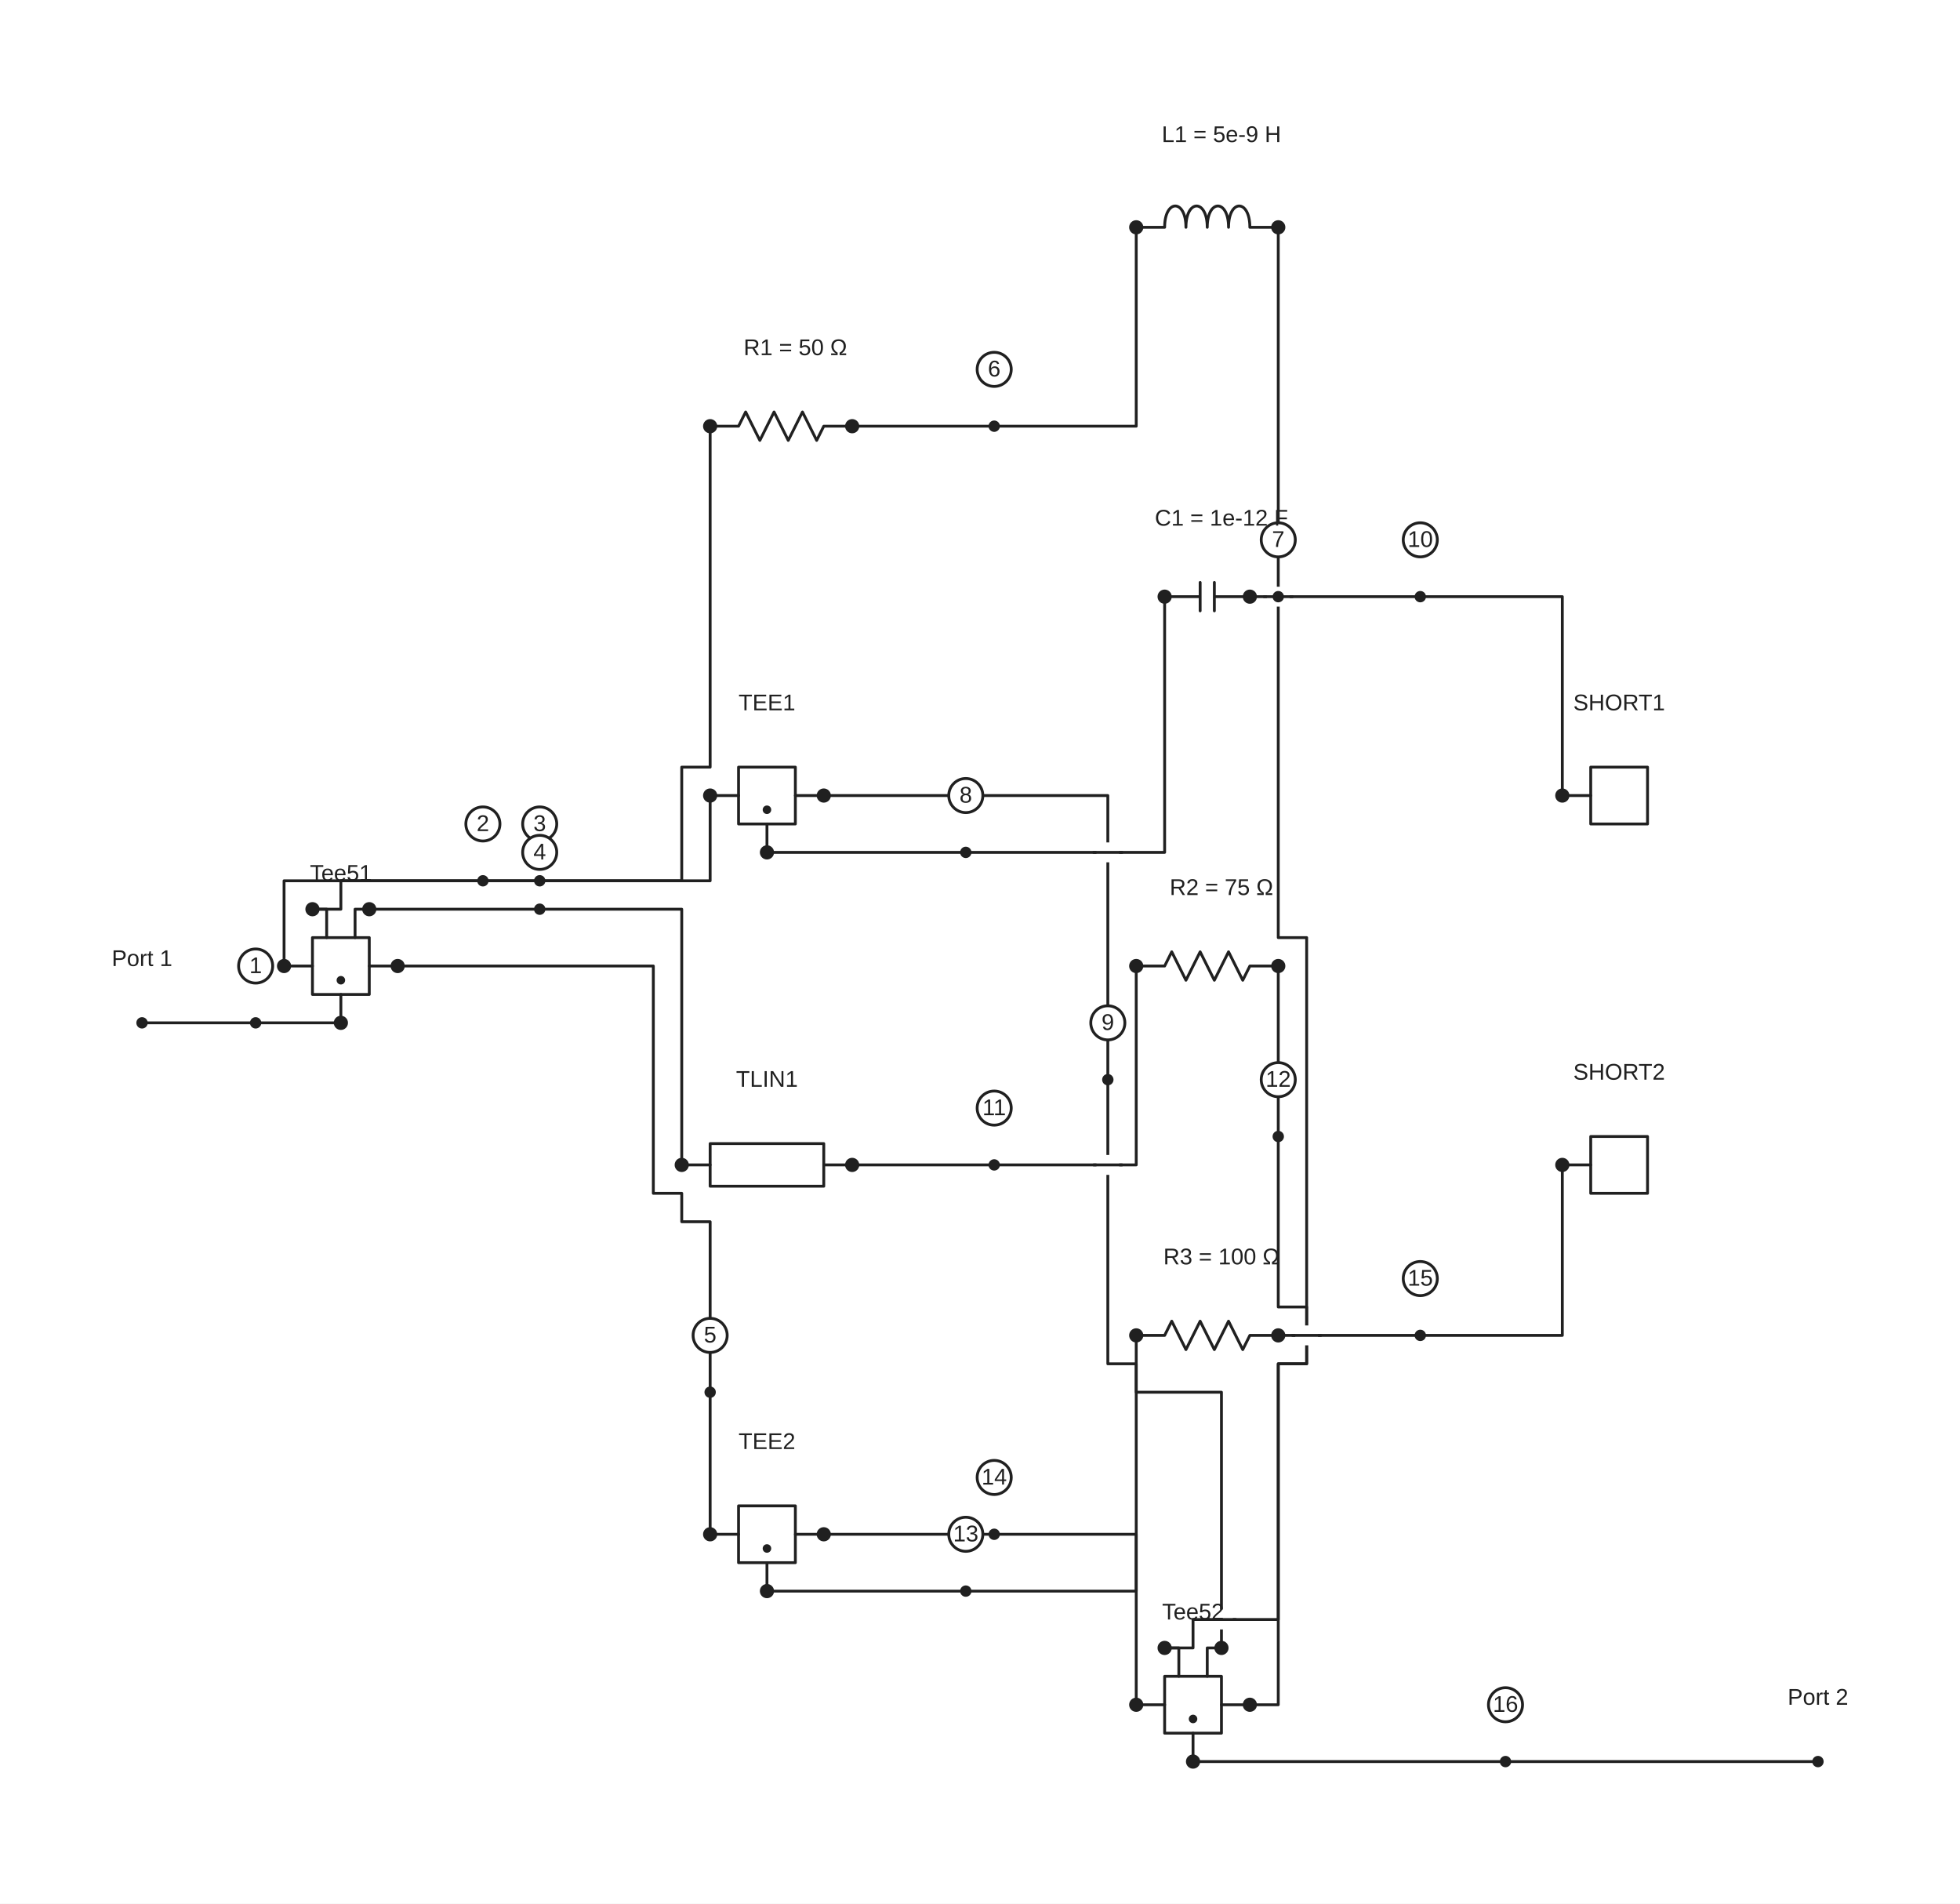
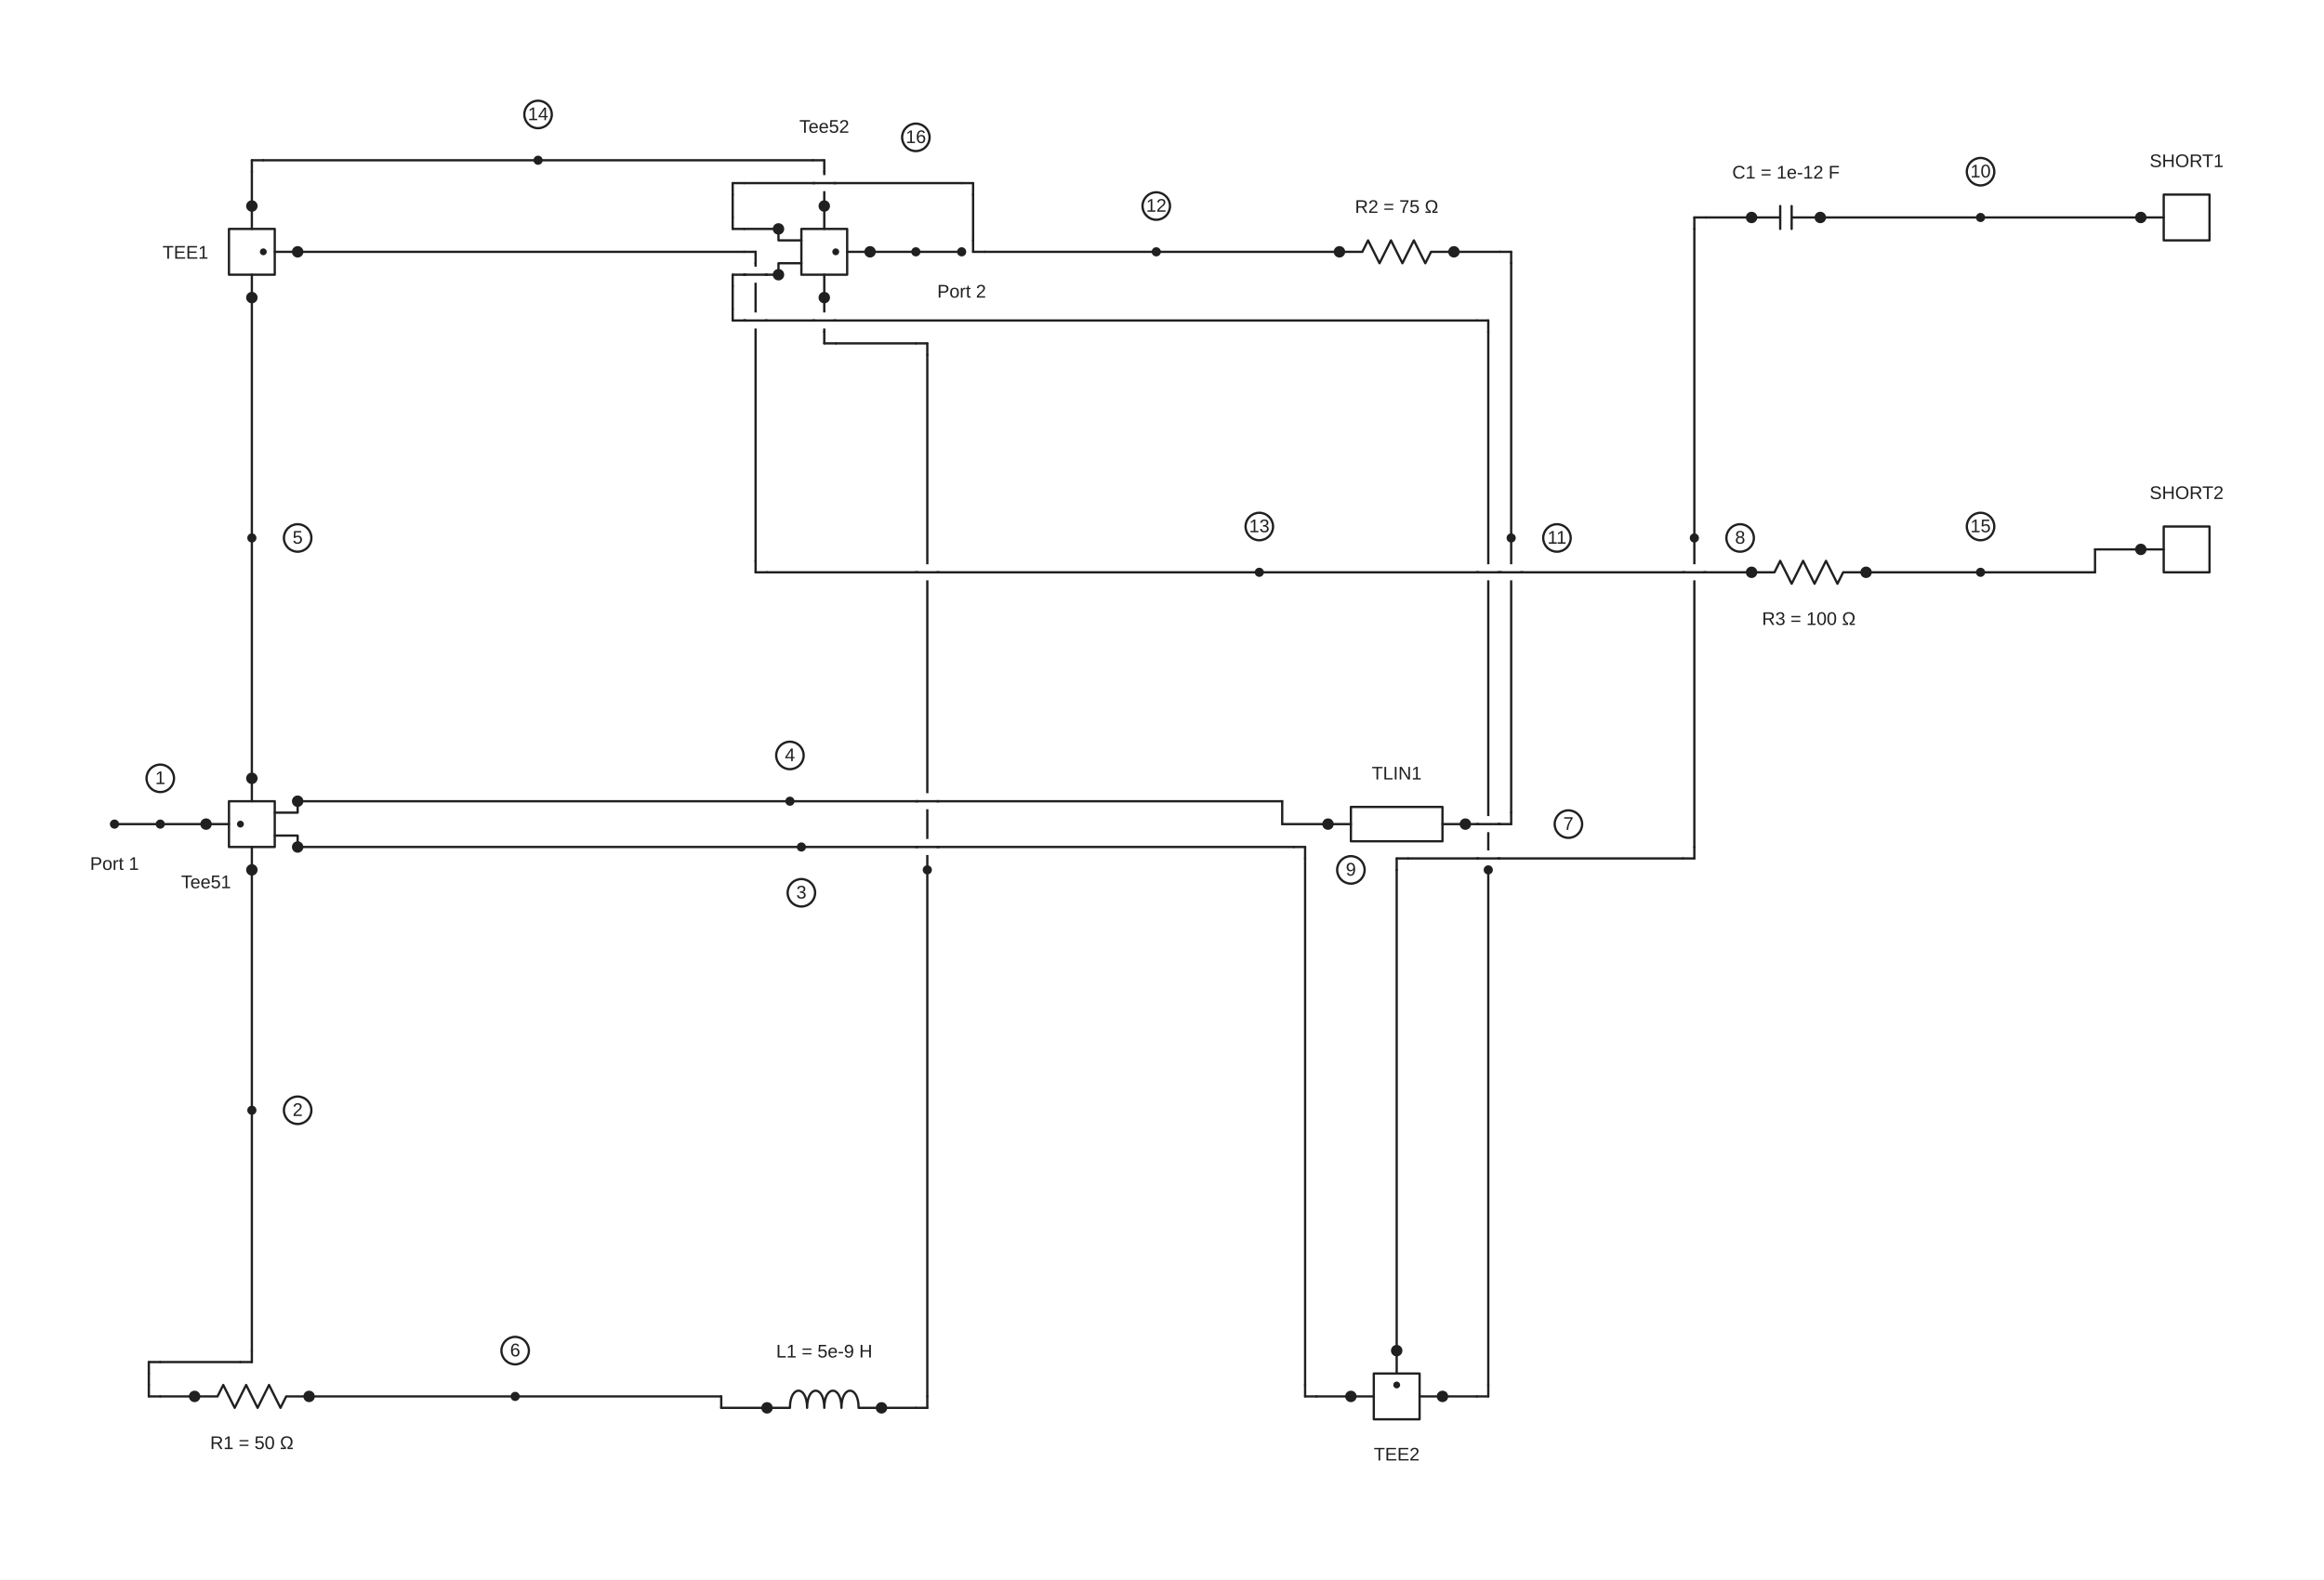
- <svg xmlns="http://www.w3.org/2000/svg" viewBox="60 -280 1380 1340" role="img" aria-label="Nodal nPort schematic">
-   <rect x="60" y="-280" width="1380" height="1340" fill="#ffffff" />
+ <svg xmlns="http://www.w3.org/2000/svg" viewBox="-10 10 2030 1380" role="img" aria-label="Nodal nPort schematic">
+   <rect x="-10" y="10" width="2030" height="1380" fill="#ffffff" />
  <g fill="none" stroke="#202020" stroke-width="2" stroke-linecap="round" stroke-linejoin="round">
-     <path d="M160 440 L300 440" />
-     <path d="M260 400 L260 340 L540 340 L540 260 L560 260 L560 20" />
-     <path d="M280 360 L300 360 L300 340 L560 340 L560 280" />
-     <path d="M320 360 L540 360 L540 540" />
-     <path d="M340 400 L520 400 L520 560 L540 560 L540 580 L560 580 L560 800" />
-     <path d="M660 20 L860 20 L860 -120" />
-     <path d="M940 920 L960 920 L960 680 L980 680 L980 380 L960 380 L960 -120" />
-     <path d="M600 320 L880 320 L880 140" />
-     <path d="M640 280 L840 280 L840 680 L860 680 L860 700 L920 700 L920 880" />
-     <path d="M940 140 L1160 140 L1160 280" />
-     <path d="M660 540 L860 540 L860 400" />
-     <path d="M880 880 L900 880 L900 860 L960 860 L960 680 L980 680 L980 640 L960 640 L960 400" />
-     <path d="M600 840 L860 840 L860 660" />
-     <path d="M640 800 L860 800 L860 920" />
-     <path d="M960 660 L1160 660 L1160 540" />
-     <path d="M900 960 L1340 960" />
-     <rect x="832" y="313" width="16" height="14" fill="#ffffff" stroke="none" />
-     <path d="M830 320 L850 320" />
-     <rect x="952" y="133" width="16" height="14" fill="#ffffff" stroke="none" />
-     <path d="M950 140 L970 140" />
-     <rect x="832" y="533" width="16" height="14" fill="#ffffff" stroke="none" />
-     <path d="M830 540 L850 540" />
-     <rect x="912" y="853" width="16" height="14" fill="#ffffff" stroke="none" />
-     <path d="M910 860 L930 860" />
-     <rect x="972" y="653" width="16" height="14" fill="#ffffff" stroke="none" />
-     <path d="M970 660 L990 660" />
+     <path d="M170 730 L90 730" />
+     <path d="M210 1190 L210 1200" />
+     <path d="M210 1200 L200 1200" />
+     <path d="M130 1200 L120 1200" />
+     <path d="M120 1200 L120 1210" />
+     <path d="M120 1220 L120 1230" />
+     <path d="M120 1230 L130 1230" />
+     <path d="M210 770 L210 1190" />
+     <path d="M200 1200 L130 1200" />
+     <path d="M120 1210 L120 1220" />
+     <path d="M130 1230 L160 1230" />
+     <path d="M1120 750 L1130 750" />
+     <path d="M1130 750 L1130 760" />
+     <path d="M1130 1220 L1130 1230" />
+     <path d="M1130 1230 L1140 1230" />
+     <path d="M250 750 L1120 750" />
+     <path d="M1130 760 L1130 1220" />
+     <path d="M1140 1230 L1170 1230" />
+     <path d="M250 710 L1110 710" />
+     <path d="M1110 710 L1110 730" />
+     <path d="M1110 730 L1150 730" />
+     <path d="M210 690 L210 270" />
+     <path d="M260 1230 L620 1230" />
+     <path d="M620 1230 L620 1240" />
+     <path d="M620 1240 L660 1240" />
+     <path d="M790 1240 L800 1240" />
+     <path d="M800 1240 L800 1230" />
+     <path d="M800 320 L800 310" />
+     <path d="M800 310 L790 310" />
+     <path d="M720 310 L710 310" />
+     <path d="M710 310 L710 300" />
+     <path d="M760 1240 L790 1240" />
+     <path d="M800 1230 L800 320" />
+     <path d="M790 310 L720 310" />
+     <path d="M710 300 L710 270" />
+     <path d="M1210 770 L1210 760" />
+     <path d="M1210 760 L1220 760" />
+     <path d="M1460 760 L1470 760" />
+     <path d="M1470 760 L1470 750" />
+     <path d="M1470 210 L1470 200" />
+     <path d="M1470 200 L1480 200" />
+     <path d="M1210 1190 L1210 770" />
+     <path d="M1220 760 L1460 760" />
+     <path d="M1470 750 L1470 210" />
+     <path d="M1480 200 L1520 200" />
+     <path d="M1280 1230 L1290 1230" />
+     <path d="M1290 1230 L1290 1220" />
+     <path d="M1290 300 L1290 290" />
+     <path d="M1290 290 L1280 290" />
+     <path d="M640 290 L630 290" />
+     <path d="M630 290 L630 280" />
+     <path d="M630 260 L630 250" />
+     <path d="M630 250 L640 250" />
+     <path d="M1250 1230 L1280 1230" />
+     <path d="M1290 1220 L1290 300" />
+     <path d="M1280 290 L640 290" />
+     <path d="M630 280 L630 260" />
+     <path d="M640 250 L670 250" />
+     <path d="M1580 200 L1860 200" />
+     <path d="M1300 730 L1310 730" />
+     <path d="M1310 730 L1310 720" />
+     <path d="M1310 240 L1310 230" />
+     <path d="M1310 230 L1300 230" />
+     <path d="M1270 730 L1300 730" />
+     <path d="M1310 720 L1310 240" />
+     <path d="M1300 230 L1260 230" />
+     <path d="M850 230 L840 230" />
+     <path d="M840 230 L840 220" />
+     <path d="M840 180 L840 170" />
+     <path d="M840 170 L830 170" />
+     <path d="M640 170 L630 170" />
+     <path d="M630 170 L630 180" />
+     <path d="M630 200 L630 210" />
+     <path d="M630 210 L640 210" />
+     <path d="M1160 230 L850 230" />
+     <path d="M840 220 L840 180" />
+     <path d="M830 170 L640 170" />
+     <path d="M630 180 L630 200" />
+     <path d="M640 210 L670 210" />
+     <path d="M640 230 L650 230" />
+     <path d="M650 230 L650 240" />
+     <path d="M650 500 L650 510" />
+     <path d="M650 510 L660 510" />
+     <path d="M250 230 L640 230" />
+     <path d="M650 240 L650 500" />
+     <path d="M660 510 L1520 510" />
+     <path d="M210 160 L210 150" />
+     <path d="M210 150 L220 150" />
+     <path d="M700 150 L710 150" />
+     <path d="M710 150 L710 160" />
+     <path d="M210 190 L210 160" />
+     <path d="M220 150 L700 150" />
+     <path d="M710 160 L710 190" />
+     <path d="M1620 510 L1820 510" />
+     <path d="M1820 510 L1820 490" />
+     <path d="M1820 490 L1860 490" />
+     <path d="M750 230 L830 230" />
+     <rect x="792" y="743" width="16" height="14" fill="#ffffff" stroke="none" />
+     <path d="M790 750 L810 750" />
+     <rect x="792" y="703" width="16" height="14" fill="#ffffff" stroke="none" />
+     <path d="M790 710 L810 710" />
+     <rect x="792" y="503" width="16" height="14" fill="#ffffff" stroke="none" />
+     <path d="M790 510 L810 510" />
+     <rect x="702" y="283" width="16" height="14" fill="#ffffff" stroke="none" />
+     <path d="M700 290 L720 290" />
+     <rect x="1282" y="753" width="16" height="14" fill="#ffffff" stroke="none" />
+     <path d="M1280 760 L1300 760" />
+     <rect x="1462" y="503" width="16" height="14" fill="#ffffff" stroke="none" />
+     <path d="M1460 510 L1480 510" />
+     <rect x="1282" y="723" width="16" height="14" fill="#ffffff" stroke="none" />
+     <path d="M1280 730 L1300 730" />
+     <rect x="1282" y="503" width="16" height="14" fill="#ffffff" stroke="none" />
+     <path d="M1280 510 L1300 510" />
+     <rect x="642" y="283" width="16" height="14" fill="#ffffff" stroke="none" />
+     <path d="M640 290 L660 290" />
+     <rect x="642" y="243" width="16" height="14" fill="#ffffff" stroke="none" />
+     <path d="M640 250 L660 250" />
+     <rect x="1302" y="503" width="16" height="14" fill="#ffffff" stroke="none" />
+     <path d="M1300 510 L1320 510" />
+     <rect x="702" y="163" width="16" height="14" fill="#ffffff" stroke="none" />
+     <path d="M700 170 L720 170" />
  </g>
  <g fill="#202020" font-family="Arial, Helvetica, sans-serif" font-size="16">
-     <g transform="translate(300 440) rotate(0) translate(-120 -160)" fill="none" stroke="#202020" stroke-width="2" stroke-linecap="round" stroke-linejoin="round">
+     <g transform="translate(170 730) rotate(270) scale(1 -1) translate(-120 -160)" fill="none" stroke="#202020" stroke-width="2" stroke-linecap="round" stroke-linejoin="round">
      <g fill="none" stroke="#202020" stroke-width="2" stroke-linecap="round" stroke-linejoin="round">
        <path d="M80 120 H100 M100 80 H110 V100 M140 80 H130 V100 M140 120 H160 M120 140 V160" />
        <rect x="100" y="100" width="40" height="40" />
        <circle cx="120" cy="130" r="3" fill="#202020" stroke="none" />
      </g>
      <circle cx="120" cy="160" r="4" fill="#202020" />
      <circle cx="80" cy="120" r="4" fill="#202020" />
      <circle cx="100" cy="80" r="4" fill="#202020" />
      <circle cx="140" cy="80" r="4" fill="#202020" />
      <circle cx="160" cy="120" r="4" fill="#202020" />
    </g>
-     <g transform="translate(560 20) rotate(0) translate(-60 -80)" fill="none" stroke="#202020" stroke-width="2" stroke-linecap="round" stroke-linejoin="round">
+     <g transform="translate(160 1230) rotate(0) scale(1 1) translate(-60 -80)" fill="none" stroke="#202020" stroke-width="2" stroke-linecap="round" stroke-linejoin="round">
      <g fill="none" stroke="#202020" stroke-width="2" stroke-linecap="round" stroke-linejoin="round">
        <path d="M60 80 H80 L85 70 L95 90 L105 70 L115 90 L125 70 L135 90 L140 80 H160" />
      </g>
      <circle cx="60" cy="80" r="4" fill="#202020" />
      <circle cx="160" cy="80" r="4" fill="#202020" />
    </g>
-     <g transform="translate(860 -120) rotate(0) translate(-60 -80)" fill="none" stroke="#202020" stroke-width="2" stroke-linecap="round" stroke-linejoin="round">
+     <g transform="translate(660 1240) rotate(0) scale(1 1) translate(-60 -80)" fill="none" stroke="#202020" stroke-width="2" stroke-linecap="round" stroke-linejoin="round">
      <g fill="none" stroke="#202020" stroke-width="2" stroke-linecap="round" stroke-linejoin="round">
        <path d="M60 80 H80 C80 60 95 60 95 80 C95 60 110 60 110 80 C110 60 125 60 125 80 C125 60 140 60 140 80 H160" />
      </g>
      <circle cx="60" cy="80" r="4" fill="#202020" />
      <circle cx="160" cy="80" r="4" fill="#202020" />
    </g>
-     <g transform="translate(600 320) rotate(0) translate(-120 -140)" fill="none" stroke="#202020" stroke-width="2" stroke-linecap="round" stroke-linejoin="round">
+     <g transform="translate(1210 1190) rotate(0) scale(1 -1) translate(-120 -140)" fill="none" stroke="#202020" stroke-width="2" stroke-linecap="round" stroke-linejoin="round">
      <g fill="none" stroke="#202020" stroke-width="2" stroke-linecap="round" stroke-linejoin="round">
        <path d="M80 100 H100 M140 100 H160 M120 120 V140" />
        <rect x="100" y="80" width="40" height="40" />
        <circle cx="120" cy="110" r="3" fill="#202020" stroke="none" />
      </g>
      <circle cx="120" cy="140" r="4" fill="#202020" />
      <circle cx="80" cy="100" r="4" fill="#202020" />
      <circle cx="160" cy="100" r="4" fill="#202020" />
    </g>
-     <g transform="translate(880 140) rotate(0) translate(-80 -80)" fill="none" stroke="#202020" stroke-width="2" stroke-linecap="round" stroke-linejoin="round">
+     <g transform="translate(1520 200) rotate(0) scale(1 1) translate(-80 -80)" fill="none" stroke="#202020" stroke-width="2" stroke-linecap="round" stroke-linejoin="round">
      <g fill="none" stroke="#202020" stroke-width="2" stroke-linecap="round">
        <path d="M80 80 H105 M115 80 H140 M105 70 V90 M115 70 V90" />
      </g>
      <circle cx="80" cy="80" r="4" fill="#202020" />
      <circle cx="140" cy="80" r="4" fill="#202020" />
    </g>
-     <g transform="translate(1160 280) rotate(0) translate(-80 -80)" fill="none" stroke="#202020" stroke-width="2" stroke-linecap="round" stroke-linejoin="round">
+     <g transform="translate(1860 200) rotate(0) scale(1 1) translate(-80 -80)" fill="none" stroke="#202020" stroke-width="2" stroke-linecap="round" stroke-linejoin="round">
      <g fill="none" stroke="#202020" stroke-width="2" stroke-linecap="round" stroke-linejoin="round">
        <path d="M80 80 H100" />
        <rect x="100" y="60" width="40" height="40" />
      </g>
      <circle cx="80" cy="80" r="4" fill="#202020" />
    </g>
-     <g transform="translate(540 540) rotate(0) translate(-80 -80)" fill="none" stroke="#202020" stroke-width="2" stroke-linecap="round" stroke-linejoin="round">
+     <g transform="translate(1150 730) rotate(0) scale(1 1) translate(-80 -80)" fill="none" stroke="#202020" stroke-width="2" stroke-linecap="round" stroke-linejoin="round">
      <g transform="translate(0 -10)">
        <g fill="none" stroke="#202020" stroke-width="2" stroke-linecap="round" stroke-linejoin="round">
          <path d="M80 90 H100 M180 90 H200" />
          <rect x="100" y="75" width="80" height="30" />
        </g>
      </g>
      <circle cx="80" cy="80" r="4" fill="#202020" />
      <circle cx="200" cy="80" r="4" fill="#202020" />
    </g>
-     <g transform="translate(860 400) rotate(0) translate(-60 -80)" fill="none" stroke="#202020" stroke-width="2" stroke-linecap="round" stroke-linejoin="round">
+     <g transform="translate(1260 230) rotate(180) scale(1 1) translate(-60 -80)" fill="none" stroke="#202020" stroke-width="2" stroke-linecap="round" stroke-linejoin="round">
      <g fill="none" stroke="#202020" stroke-width="2" stroke-linecap="round" stroke-linejoin="round">
        <path d="M60 80 H80 L85 70 L95 90 L105 70 L115 90 L125 70 L135 90 L140 80 H160" />
      </g>
      <circle cx="60" cy="80" r="4" fill="#202020" />
      <circle cx="160" cy="80" r="4" fill="#202020" />
    </g>
-     <g transform="translate(600 840) rotate(0) translate(-120 -140)" fill="none" stroke="#202020" stroke-width="2" stroke-linecap="round" stroke-linejoin="round">
+     <g transform="translate(250 230) rotate(270) scale(1 1) translate(-120 -140)" fill="none" stroke="#202020" stroke-width="2" stroke-linecap="round" stroke-linejoin="round">
      <g fill="none" stroke="#202020" stroke-width="2" stroke-linecap="round" stroke-linejoin="round">
        <path d="M80 100 H100 M140 100 H160 M120 120 V140" />
        <rect x="100" y="80" width="40" height="40" />
        <circle cx="120" cy="110" r="3" fill="#202020" stroke="none" />
      </g>
      <circle cx="120" cy="140" r="4" fill="#202020" />
      <circle cx="80" cy="100" r="4" fill="#202020" />
      <circle cx="160" cy="100" r="4" fill="#202020" />
    </g>
-     <g transform="translate(860 660) rotate(0) translate(-60 -80)" fill="none" stroke="#202020" stroke-width="2" stroke-linecap="round" stroke-linejoin="round">
+     <g transform="translate(1520 510) rotate(0) scale(1 1) translate(-60 -80)" fill="none" stroke="#202020" stroke-width="2" stroke-linecap="round" stroke-linejoin="round">
      <g fill="none" stroke="#202020" stroke-width="2" stroke-linecap="round" stroke-linejoin="round">
        <path d="M60 80 H80 L85 70 L95 90 L105 70 L115 90 L125 70 L135 90 L140 80 H160" />
      </g>
      <circle cx="60" cy="80" r="4" fill="#202020" />
      <circle cx="160" cy="80" r="4" fill="#202020" />
    </g>
-     <g transform="translate(1160 540) rotate(0) translate(-80 -80)" fill="none" stroke="#202020" stroke-width="2" stroke-linecap="round" stroke-linejoin="round">
+     <g transform="translate(1860 490) rotate(0) scale(1 1) translate(-80 -80)" fill="none" stroke="#202020" stroke-width="2" stroke-linecap="round" stroke-linejoin="round">
      <g fill="none" stroke="#202020" stroke-width="2" stroke-linecap="round" stroke-linejoin="round">
        <path d="M80 80 H100" />
        <rect x="100" y="60" width="40" height="40" />
      </g>
      <circle cx="80" cy="80" r="4" fill="#202020" />
    </g>
-     <g transform="translate(900 960) rotate(0) translate(-120 -160)" fill="none" stroke="#202020" stroke-width="2" stroke-linecap="round" stroke-linejoin="round">
+     <g transform="translate(750 230) rotate(90) scale(1 -1) translate(-120 -160)" fill="none" stroke="#202020" stroke-width="2" stroke-linecap="round" stroke-linejoin="round">
      <g fill="none" stroke="#202020" stroke-width="2" stroke-linecap="round" stroke-linejoin="round">
        <path d="M80 120 H100 M100 80 H110 V100 M140 80 H130 V100 M140 120 H160 M120 140 V160" />
        <rect x="100" y="100" width="40" height="40" />
        <circle cx="120" cy="130" r="3" fill="#202020" stroke="none" />
      </g>
      <circle cx="120" cy="160" r="4" fill="#202020" />
      <circle cx="80" cy="120" r="4" fill="#202020" />
      <circle cx="100" cy="80" r="4" fill="#202020" />
      <circle cx="140" cy="80" r="4" fill="#202020" />
      <circle cx="160" cy="120" r="4" fill="#202020" />
    </g>
-     <circle cx="560" cy="20" r="4" fill="#202020" />
-     <circle cx="560" cy="280" r="4" fill="#202020" />
-     <circle cx="540" cy="540" r="4" fill="#202020" />
-     <circle cx="560" cy="800" r="4" fill="#202020" />
-     <circle cx="860" cy="-120" r="4" fill="#202020" />
-     <circle cx="960" cy="-120" r="4" fill="#202020" />
-     <circle cx="880" cy="140" r="4" fill="#202020" />
-     <circle cx="920" cy="880" r="4" fill="#202020" />
-     <circle cx="1160" cy="280" r="4" fill="#202020" />
-     <circle cx="860" cy="400" r="4" fill="#202020" />
-     <circle cx="960" cy="400" r="4" fill="#202020" />
-     <circle cx="860" cy="660" r="4" fill="#202020" />
-     <circle cx="860" cy="920" r="4" fill="#202020" />
-     <circle cx="1160" cy="540" r="4" fill="#202020" />
-     <circle cx="160" cy="440" r="4" fill="#202020" />
-     <circle cx="1340" cy="960" r="4" fill="#202020" />
-     <circle cx="240" cy="440" r="4" fill="#202020" />
-     <circle cx="240" cy="400" r="12" fill="#ffffff" stroke="#202020" stroke-width="2" />
-     <text x="240" y="405" text-anchor="middle">1</text>
-     <circle cx="400" cy="340" r="4" fill="#202020" />
-     <circle cx="400" cy="300" r="12" fill="#ffffff" stroke="#202020" stroke-width="2" />
-     <text x="400" y="305" text-anchor="middle">2</text>
-     <circle cx="440" cy="340" r="4" fill="#202020" />
-     <circle cx="440" cy="300" r="12" fill="#ffffff" stroke="#202020" stroke-width="2" />
-     <text x="440" y="305" text-anchor="middle">3</text>
-     <circle cx="440" cy="360" r="4" fill="#202020" />
-     <circle cx="440" cy="320" r="12" fill="#ffffff" stroke="#202020" stroke-width="2" />
-     <text x="440" y="325" text-anchor="middle">4</text>
-     <circle cx="560" cy="700" r="4" fill="#202020" />
-     <circle cx="560" cy="660" r="12" fill="#ffffff" stroke="#202020" stroke-width="2" />
-     <text x="560" y="665" text-anchor="middle">5</text>
-     <circle cx="760" cy="20" r="4" fill="#202020" />
-     <circle cx="760" cy="-20" r="12" fill="#ffffff" stroke="#202020" stroke-width="2" />
-     <text x="760" y="-15" text-anchor="middle">6</text>
-     <circle cx="960" cy="140" r="4" fill="#202020" />
-     <circle cx="960" cy="100" r="12" fill="#ffffff" stroke="#202020" stroke-width="2" />
-     <text x="960" y="105" text-anchor="middle">7</text>
-     <circle cx="740" cy="320" r="4" fill="#202020" />
-     <circle cx="740" cy="280" r="12" fill="#ffffff" stroke="#202020" stroke-width="2" />
-     <text x="740" y="285" text-anchor="middle">8</text>
-     <circle cx="840" cy="480" r="4" fill="#202020" />
-     <circle cx="840" cy="440" r="12" fill="#ffffff" stroke="#202020" stroke-width="2" />
-     <text x="840" y="445" text-anchor="middle">9</text>
-     <circle cx="1060" cy="140" r="4" fill="#202020" />
-     <circle cx="1060" cy="100" r="12" fill="#ffffff" stroke="#202020" stroke-width="2" />
-     <text x="1060" y="105" text-anchor="middle">10</text>
-     <circle cx="760" cy="540" r="4" fill="#202020" />
-     <circle cx="760" cy="500" r="12" fill="#ffffff" stroke="#202020" stroke-width="2" />
-     <text x="760" y="505" text-anchor="middle">11</text>
-     <circle cx="960" cy="520" r="4" fill="#202020" />
-     <circle cx="960" cy="480" r="12" fill="#ffffff" stroke="#202020" stroke-width="2" />
-     <text x="960" y="485" text-anchor="middle">12</text>
-     <circle cx="740" cy="840" r="4" fill="#202020" />
-     <circle cx="740" cy="800" r="12" fill="#ffffff" stroke="#202020" stroke-width="2" />
-     <text x="740" y="805" text-anchor="middle">13</text>
-     <circle cx="760" cy="800" r="4" fill="#202020" />
-     <circle cx="760" cy="760" r="12" fill="#ffffff" stroke="#202020" stroke-width="2" />
-     <text x="760" y="765" text-anchor="middle">14</text>
-     <circle cx="1060" cy="660" r="4" fill="#202020" />
-     <circle cx="1060" cy="620" r="12" fill="#ffffff" stroke="#202020" stroke-width="2" />
-     <text x="1060" y="625" text-anchor="middle">15</text>
-     <circle cx="1120" cy="960" r="4" fill="#202020" />
-     <circle cx="1120" cy="920" r="12" fill="#ffffff" stroke="#202020" stroke-width="2" />
-     <text x="1120" y="925" text-anchor="middle">16</text>
-     <text x="300" y="340" text-anchor="middle">Tee51</text>
-     <text x="620" y="-30" text-anchor="middle">R1 = 50 Ω</text>
-     <text x="920" y="-180" text-anchor="middle">L1 = 5e-9 H</text>
-     <text x="600" y="220" text-anchor="middle">TEE1</text>
-     <text x="920" y="90" text-anchor="middle">C1 = 1e-12 F</text>
-     <text x="1200" y="220" text-anchor="middle">SHORT1</text>
-     <text x="600" y="485" text-anchor="middle">TLIN1</text>
-     <text x="920" y="350" text-anchor="middle">R2 = 75 Ω</text>
-     <text x="600" y="740" text-anchor="middle">TEE2</text>
-     <text x="920" y="610" text-anchor="middle">R3 = 100 Ω</text>
-     <text x="1200" y="480" text-anchor="middle">SHORT2</text>
-     <text x="900" y="860" text-anchor="middle">Tee52</text>
-     <text x="160" y="400" text-anchor="middle">Port 1</text>
-     <text x="1340" y="920" text-anchor="middle">Port 2</text>
+     <circle cx="90" cy="730" r="4" fill="#202020" />
+     <circle cx="830" cy="230" r="4" fill="#202020" />
+     <circle cx="130" cy="730" r="4" fill="#202020" />
+     <circle cx="130" cy="690" r="12" fill="#ffffff" stroke="#202020" stroke-width="2" />
+     <text x="130" y="695" text-anchor="middle">1</text>
+     <circle cx="210" cy="980" r="4" fill="#202020" />
+     <circle cx="250" cy="980" r="12" fill="#ffffff" stroke="#202020" stroke-width="2" />
+     <text x="250" y="985" text-anchor="middle">2</text>
+     <circle cx="690" cy="750" r="4" fill="#202020" />
+     <circle cx="690" cy="790" r="12" fill="#ffffff" stroke="#202020" stroke-width="2" />
+     <text x="690" y="795" text-anchor="middle">3</text>
+     <circle cx="680" cy="710" r="4" fill="#202020" />
+     <circle cx="680" cy="670" r="12" fill="#ffffff" stroke="#202020" stroke-width="2" />
+     <text x="680" y="675" text-anchor="middle">4</text>
+     <circle cx="210" cy="480" r="4" fill="#202020" />
+     <circle cx="250" cy="480" r="12" fill="#ffffff" stroke="#202020" stroke-width="2" />
+     <text x="250" y="485" text-anchor="middle">5</text>
+     <circle cx="440" cy="1230" r="4" fill="#202020" />
+     <circle cx="440" cy="1190" r="12" fill="#ffffff" stroke="#202020" stroke-width="2" />
+     <text x="440" y="1195" text-anchor="middle">6</text>
+     <circle cx="800" cy="770" r="4" fill="#202020" />
+     <circle cx="1360" cy="730" r="12" fill="#ffffff" stroke="#202020" stroke-width="2" />
+     <text x="1360" y="735" text-anchor="middle">7</text>
+     <circle cx="1470" cy="480" r="4" fill="#202020" />
+     <circle cx="1510" cy="480" r="12" fill="#ffffff" stroke="#202020" stroke-width="2" />
+     <text x="1510" y="485" text-anchor="middle">8</text>
+     <circle cx="1290" cy="770" r="4" fill="#202020" />
+     <circle cx="1170" cy="770" r="12" fill="#ffffff" stroke="#202020" stroke-width="2" />
+     <text x="1170" y="775" text-anchor="middle">9</text>
+     <circle cx="1720" cy="200" r="4" fill="#202020" />
+     <circle cx="1720" cy="160" r="12" fill="#ffffff" stroke="#202020" stroke-width="2" />
+     <text x="1720" y="165" text-anchor="middle">10</text>
+     <circle cx="1310" cy="480" r="4" fill="#202020" />
+     <circle cx="1350" cy="480" r="12" fill="#ffffff" stroke="#202020" stroke-width="2" />
+     <text x="1350" y="485" text-anchor="middle">11</text>
+     <circle cx="1000" cy="230" r="4" fill="#202020" />
+     <circle cx="1000" cy="190" r="12" fill="#ffffff" stroke="#202020" stroke-width="2" />
+     <text x="1000" y="195" text-anchor="middle">12</text>
+     <circle cx="1090" cy="510" r="4" fill="#202020" />
+     <circle cx="1090" cy="470" r="12" fill="#ffffff" stroke="#202020" stroke-width="2" />
+     <text x="1090" y="475" text-anchor="middle">13</text>
+     <circle cx="460" cy="150" r="4" fill="#202020" />
+     <circle cx="460" cy="110" r="12" fill="#ffffff" stroke="#202020" stroke-width="2" />
+     <text x="460" y="115" text-anchor="middle">14</text>
+     <circle cx="1720" cy="510" r="4" fill="#202020" />
+     <circle cx="1720" cy="470" r="12" fill="#ffffff" stroke="#202020" stroke-width="2" />
+     <text x="1720" y="475" text-anchor="middle">15</text>
+     <circle cx="790" cy="230" r="4" fill="#202020" />
+     <circle cx="790" cy="130" r="12" fill="#ffffff" stroke="#202020" stroke-width="2" />
+     <text x="790" y="135" text-anchor="middle">16</text>
+     <text x="170" y="786" text-anchor="middle">Tee51</text>
+     <text x="210" y="1276" text-anchor="middle">R1 = 50 Ω</text>
+     <text x="710" y="1196" text-anchor="middle">L1 = 5e-9 H</text>
+     <text x="1210" y="1286" text-anchor="middle">TEE2</text>
+     <text x="1550" y="166" text-anchor="middle">C1 = 1e-12 F</text>
+     <text x="1900" y="156" text-anchor="middle">SHORT1</text>
+     <text x="1210" y="691" text-anchor="middle">TLIN1</text>
+     <text x="1210" y="196" text-anchor="middle">R2 = 75 Ω</text>
+     <text x="152" y="236" text-anchor="middle">TEE1</text>
+     <text x="1570" y="556" text-anchor="middle">R3 = 100 Ω</text>
+     <text x="1900" y="446" text-anchor="middle">SHORT2</text>
+     <text x="710" y="126" text-anchor="middle">Tee52</text>
+     <text x="90" y="770" text-anchor="middle">Port 1</text>
+     <text x="830" y="270" text-anchor="middle">Port 2</text>
  </g>
</svg>
